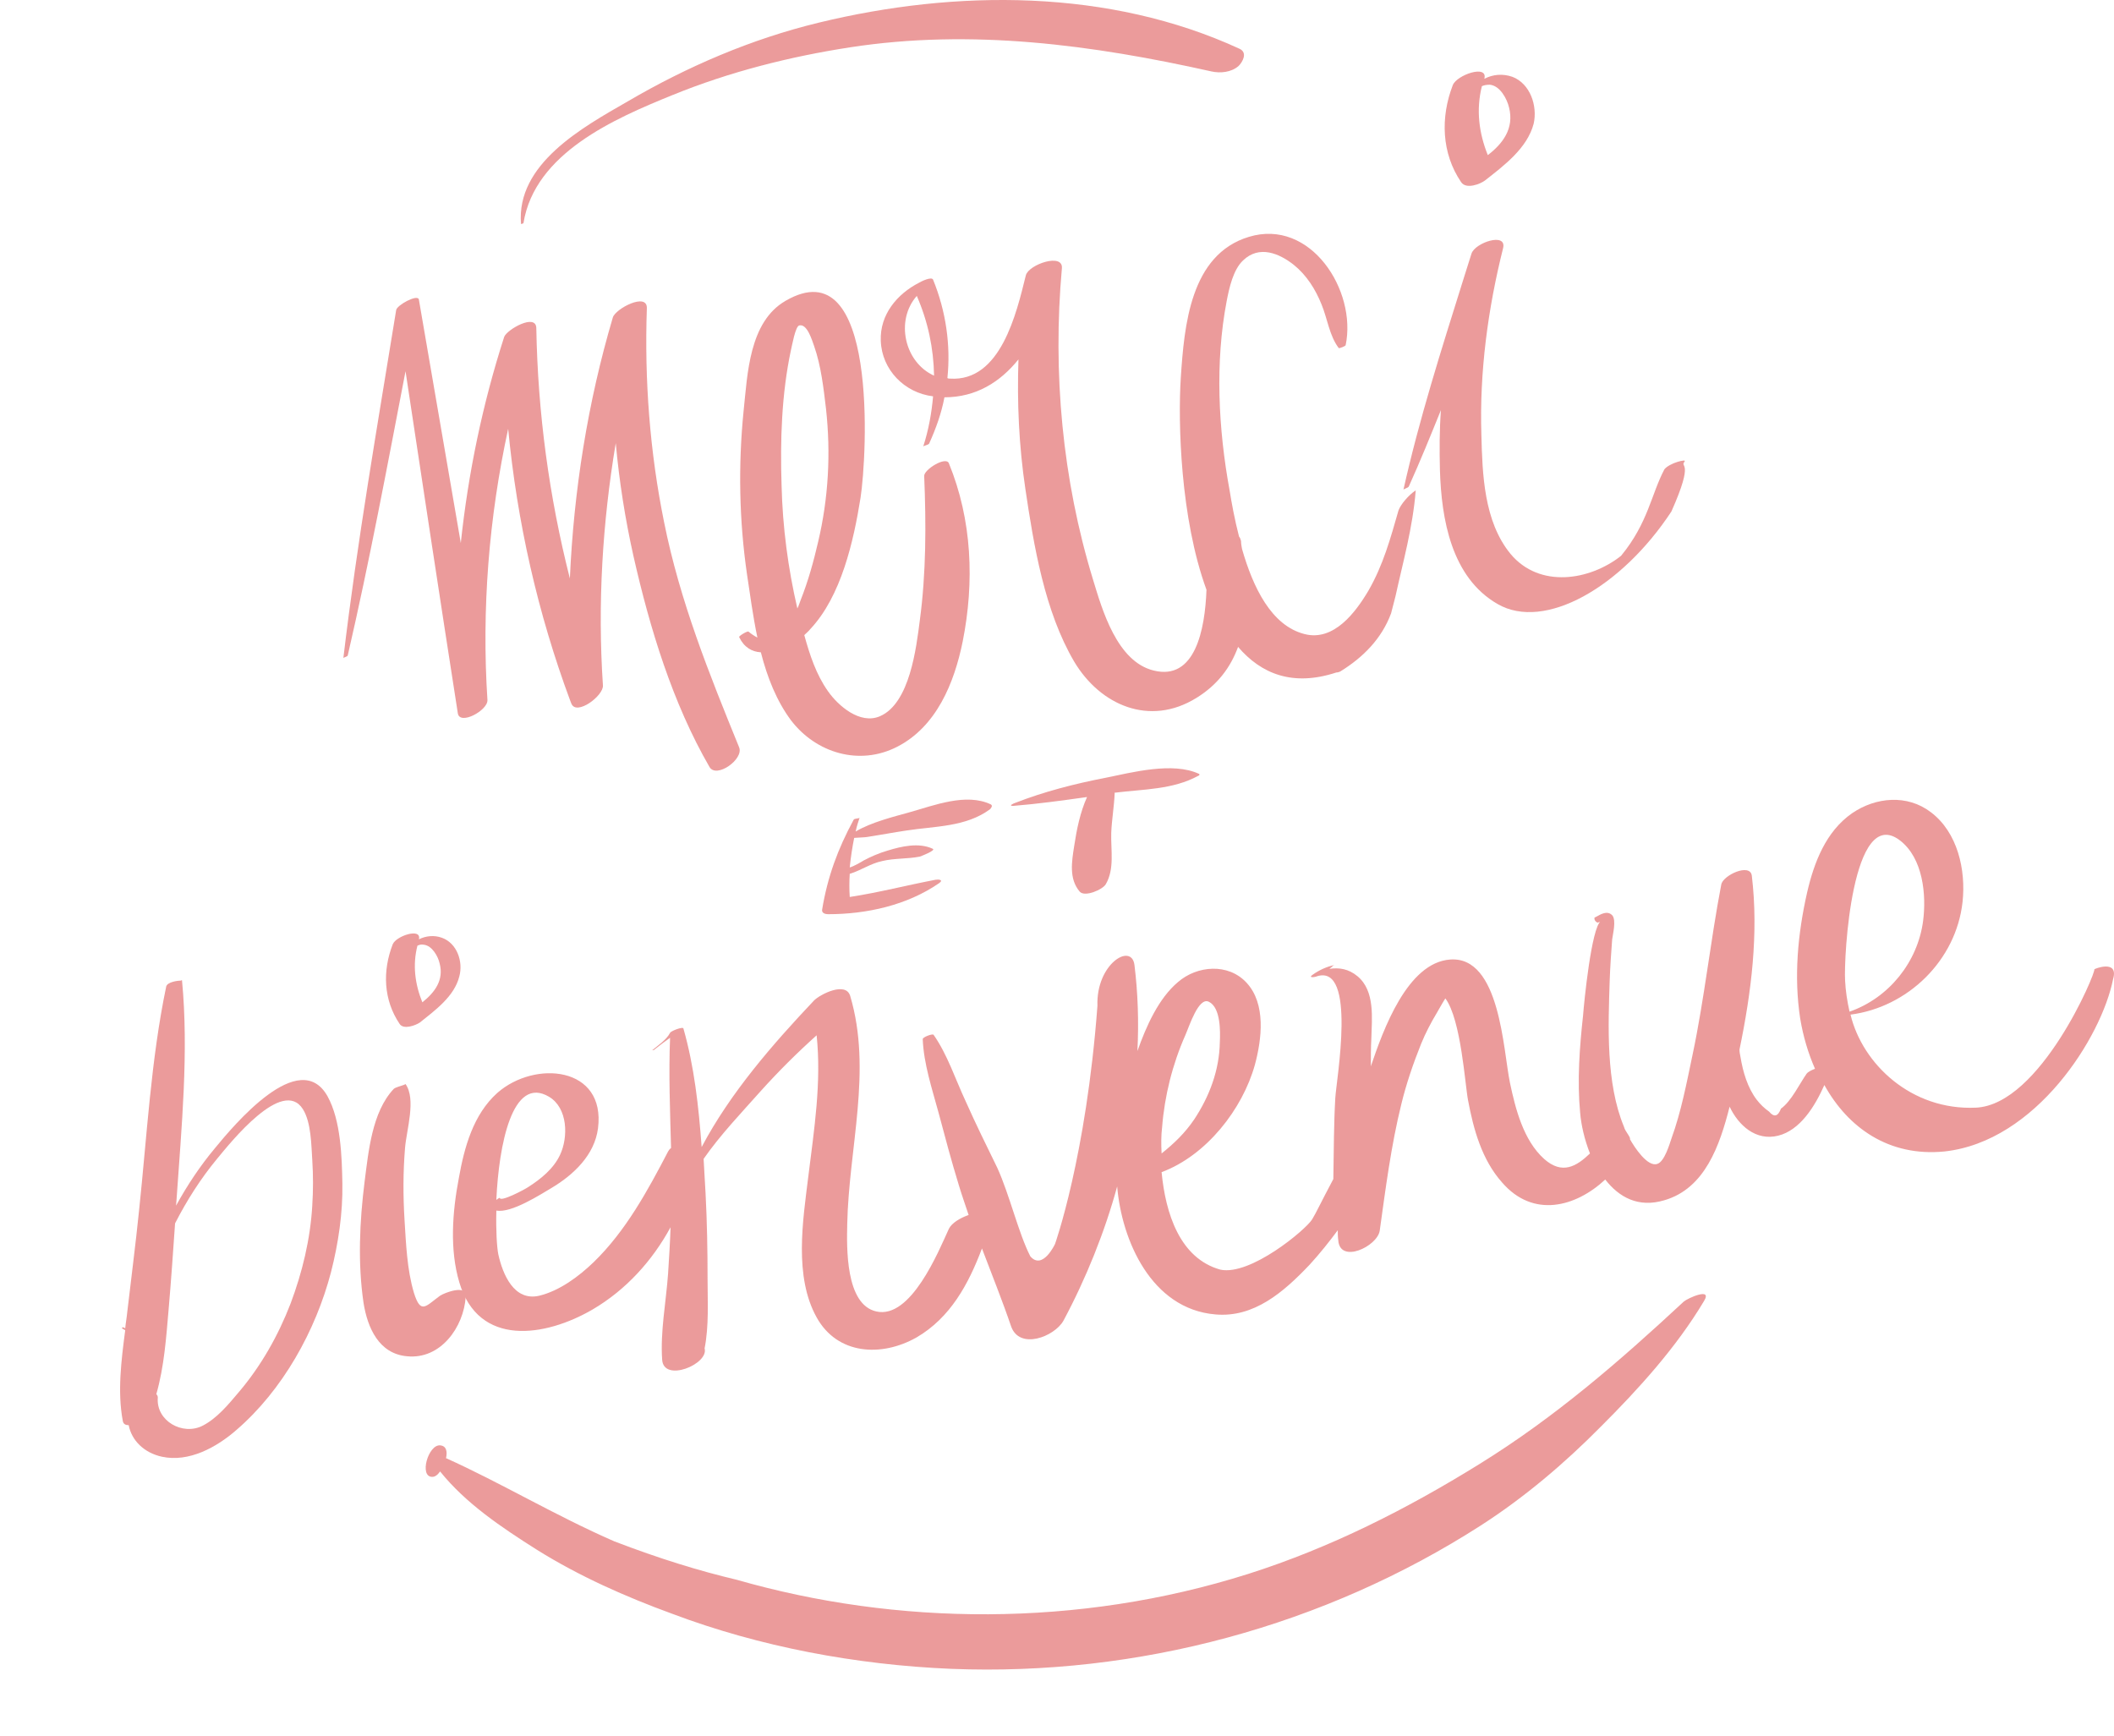
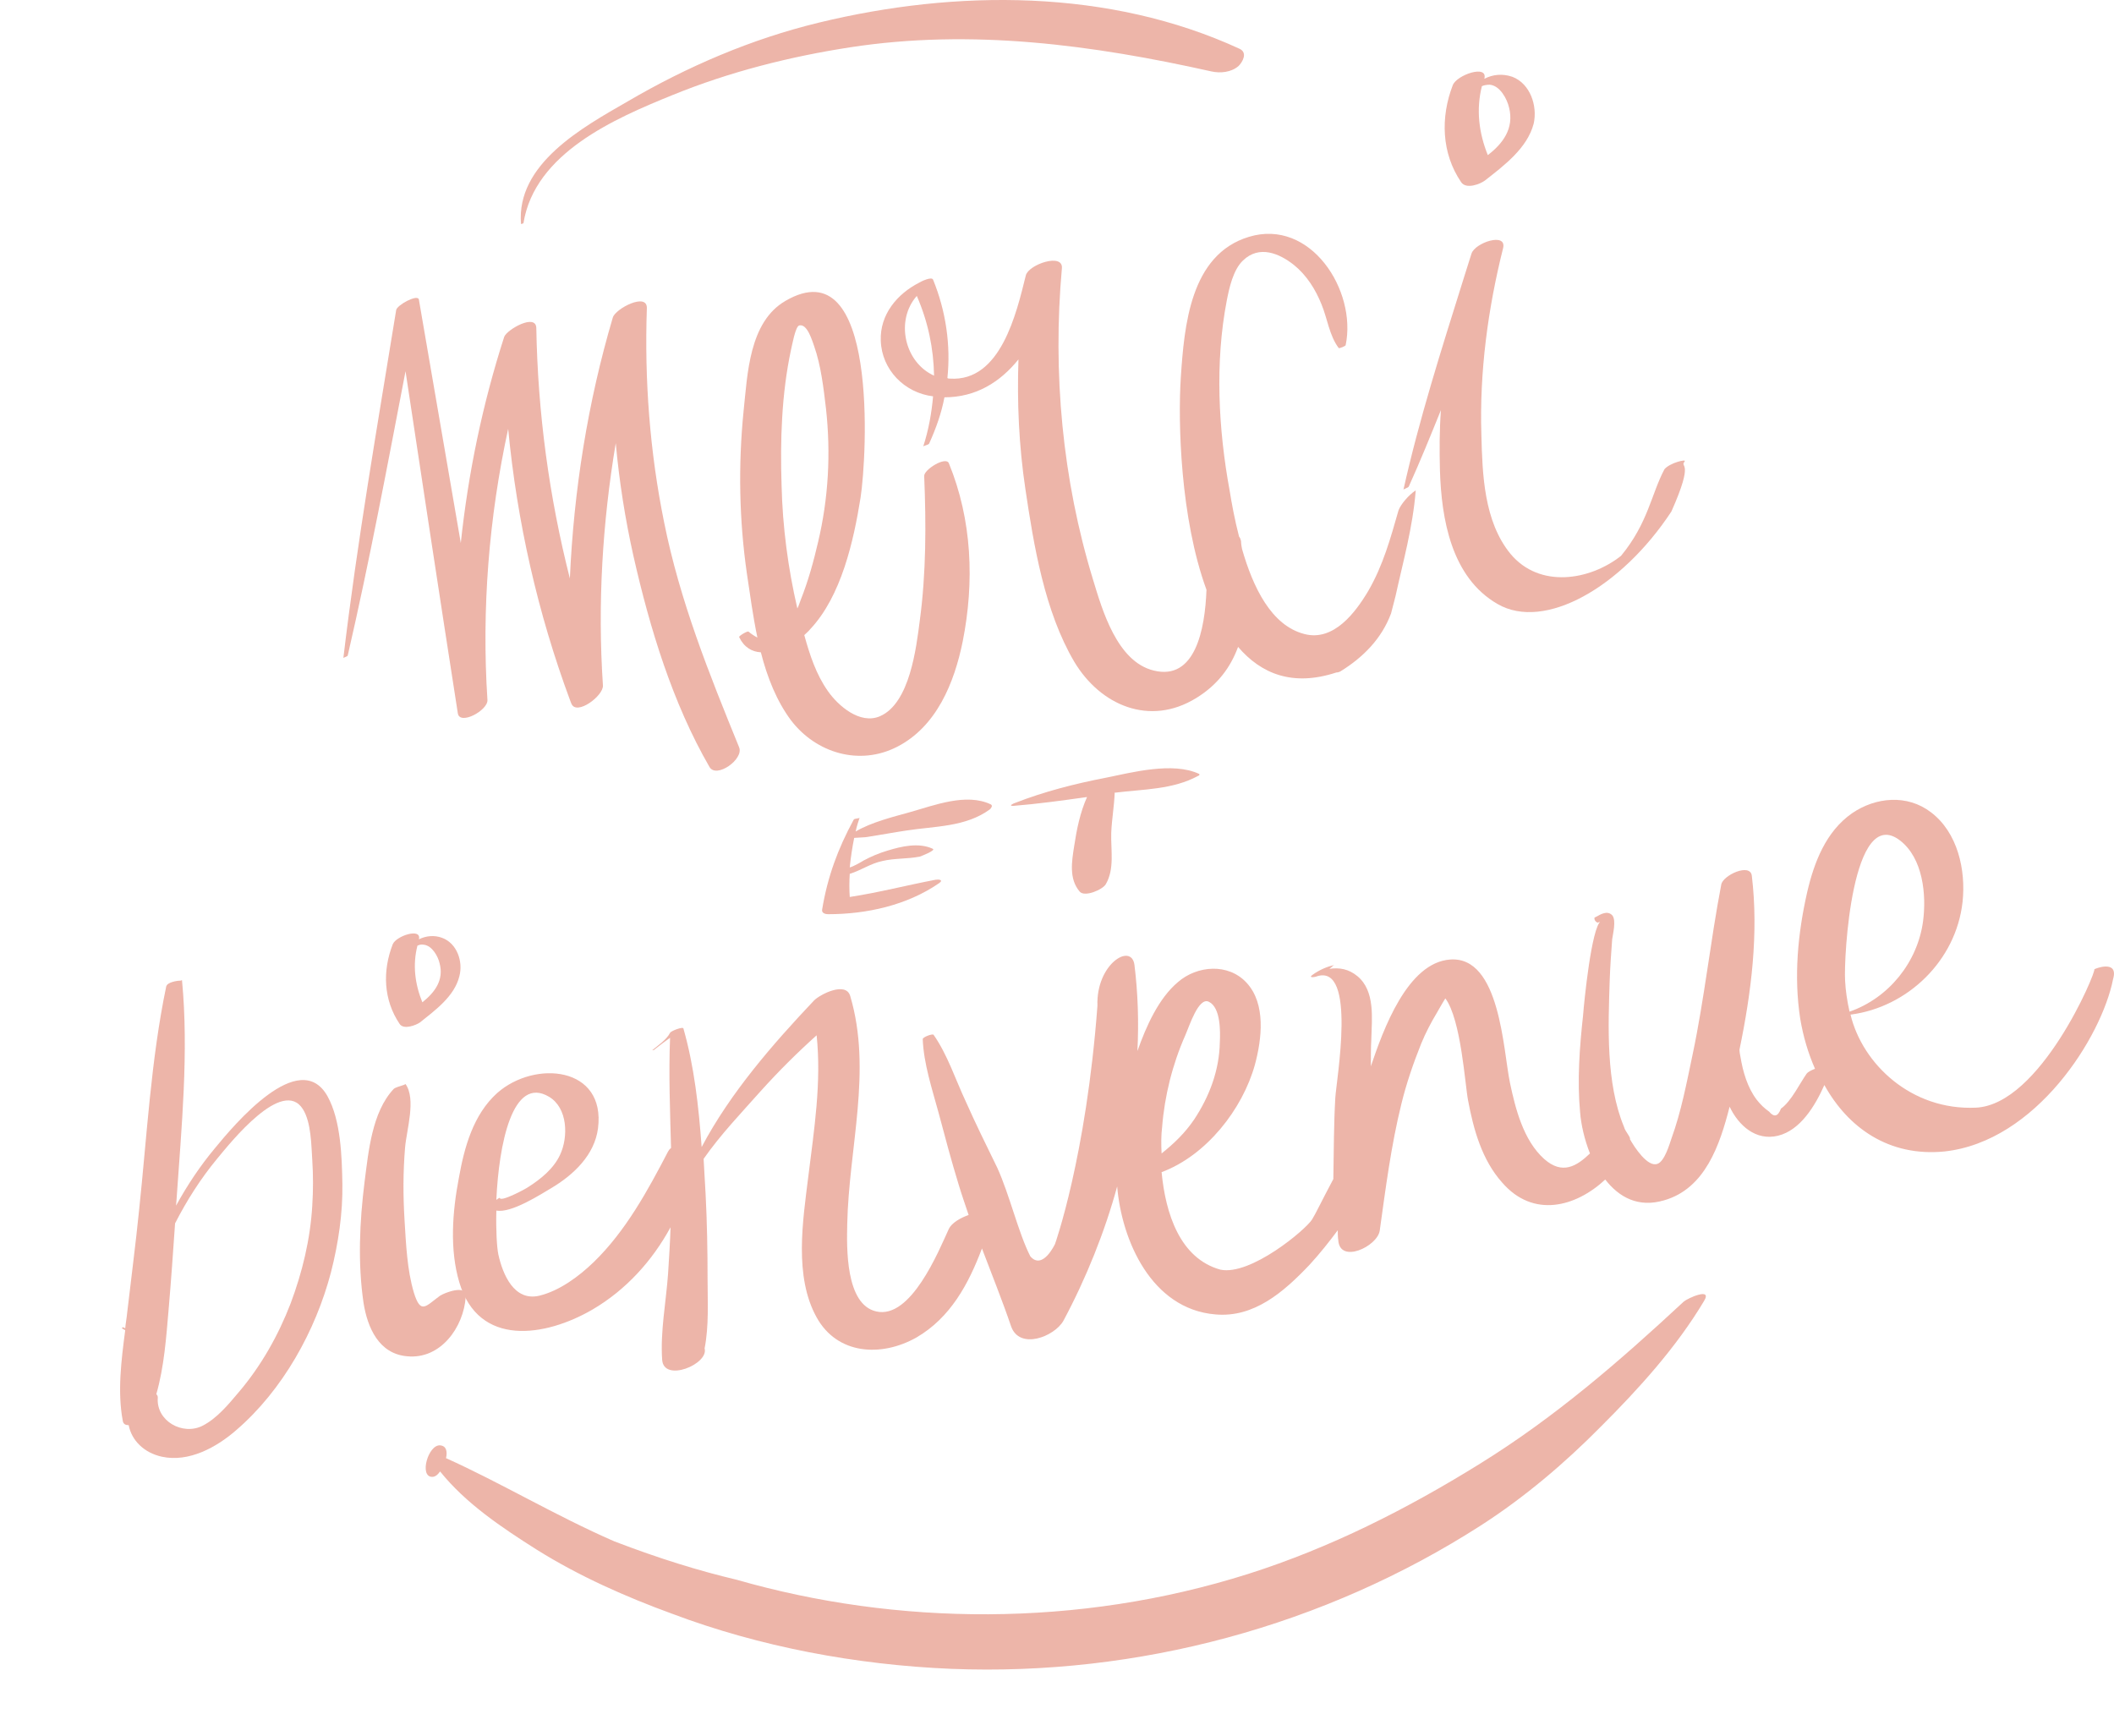
<svg xmlns="http://www.w3.org/2000/svg" xmlns:xlink="http://www.w3.org/1999/xlink" width="352" height="289" viewBox="0 0 352 289" version="1.1" id="svg984">
  <g id="Canvas" transform="translate(-2619,207)">
    <g id="Group" style="opacity:0.7">
-       <g id="Vector">
-         <use xlink:href="#path0_fill" transform="translate(2676.17,-157.393)" id="use916" style="fill:#e27170" x="0" y="0" width="100%" height="100%" />
+       <g id="Vector" style="fill:#e59585;fill-opacity:1">
+         <use xlink:href="#path0_fill" transform="translate(2676.17,-157.393)" id="use916" style="fill:#e59585;fill-opacity:1" x="0" y="0" width="100%" height="100%" />
      </g>
-       <g id="g921">
-         <use xlink:href="#path1_fill" transform="translate(2742.07,-158.386)" id="use919" style="fill:#e27170" x="0" y="0" width="100%" height="100%" />
+       <g id="g921" style="fill:#e59585;fill-opacity:1">
+         <use xlink:href="#path1_fill" transform="translate(2742.07,-158.386)" id="use919" style="fill:#e59585;fill-opacity:1" x="0" y="0" width="100%" height="100%" />
      </g>
-       <g id="g925">
-         <use xlink:href="#path2_fill" transform="translate(2765.65,-168.066)" id="use923" style="fill:#e27170" x="0" y="0" width="100%" height="100%" />
+       <g id="g925" style="fill:#e59585;fill-opacity:1">
+         <use xlink:href="#path2_fill" transform="translate(2765.65,-168.066)" id="use923" style="fill:#e59585;fill-opacity:1" x="0" y="0" width="100%" height="100%" />
      </g>
-       <g id="g929">
-         <use xlink:href="#path3_fill" transform="translate(2852.68,-167.059)" id="use927" style="fill:#e27170" x="0" y="0" width="100%" height="100%" />
+       <g id="g929" style="fill:#e59585;fill-opacity:1">
+         <use xlink:href="#path3_fill" transform="translate(2852.68,-167.059)" id="use927" style="fill:#e59585;fill-opacity:1" x="0" y="0" width="100%" height="100%" />
      </g>
-       <g id="g933">
-         <use xlink:href="#path4_fill" transform="translate(2859.55,-195.079)" id="use931" style="fill:#e27170" x="0" y="0" width="100%" height="100%" />
+       <g id="g933" style="fill:#e59585;fill-opacity:1">
+         <use xlink:href="#path4_fill" transform="translate(2859.55,-195.079)" id="use931" style="fill:#e59585;fill-opacity:1" x="0" y="0" width="100%" height="100%" />
      </g>
-       <g id="g937">
-         <use xlink:href="#path5_fill" transform="translate(2683.27,-51.5706)" id="use935" style="fill:#e27170" x="0" y="0" width="100%" height="100%" />
+       <g id="g937" style="fill:#e59585;fill-opacity:1">
+         <use xlink:href="#path5_fill" transform="translate(2683.27,-51.5706)" id="use935" style="fill:#e59585;fill-opacity:1" x="0" y="0" width="100%" height="100%" />
      </g>
-       <g id="g941">
-         <use xlink:href="#path6_fill" transform="translate(2639,-43.7924)" id="use939" style="fill:#e27170" x="0" y="0" width="100%" height="100%" />
+       <g id="g941" style="fill:#e59585;fill-opacity:1">
+         <use xlink:href="#path6_fill" transform="translate(2639,-43.7924)" id="use939" style="fill:#e59585;fill-opacity:1" x="0" y="0" width="100%" height="100%" />
      </g>
-       <g id="g945">
-         <use xlink:href="#path7_fill" transform="translate(2678.93,-26.4971)" id="use943" style="fill:#e27170" x="0" y="0" width="100%" height="100%" />
+       <g id="g945" style="fill:#e59585;fill-opacity:1">
+         <use xlink:href="#path7_fill" transform="translate(2678.93,-26.4971)" id="use943" style="fill:#e59585;fill-opacity:1" x="0" y="0" width="100%" height="100%" />
      </g>
-       <g id="g949">
-         <use xlink:href="#path8_fill" transform="translate(2694.42,-73.8203)" id="use947" style="fill:#e27170" x="0" y="0" width="100%" height="100%" />
+       <g id="g949" style="fill:#e59585;fill-opacity:1">
+         <use xlink:href="#path8_fill" transform="translate(2694.42,-73.8203)" id="use947" style="fill:#e59585;fill-opacity:1" x="0" y="0" width="100%" height="100%" />
      </g>
-       <g id="g953">
-         <use xlink:href="#path9_fill" transform="translate(2755.88,-73.8566)" id="use951" style="fill:#e27170" x="0" y="0" width="100%" height="100%" />
+       <g id="g953" style="fill:#e59585;fill-opacity:1">
+         <use xlink:href="#path9_fill" transform="translate(2755.88,-73.8566)" id="use951" style="fill:#e59585;fill-opacity:1" x="0" y="0" width="100%" height="100%" />
      </g>
-       <g id="g957">
-         <use xlink:href="#path10_fill" transform="translate(2787.34,-79.0783)" id="use955" style="fill:#e27170" x="0" y="0" width="100%" height="100%" />
+       <g id="g957" style="fill:#e59585;fill-opacity:1">
+         <use xlink:href="#path10_fill" transform="translate(2787.34,-79.0783)" id="use955" style="fill:#e59585;fill-opacity:1" x="0" y="0" width="100%" height="100%" />
      </g>
-       <g id="g961">
-         <use xlink:href="#path11_fill" transform="translate(2705.71,-207)" id="use959" style="fill:#e27170" x="0" y="0" width="100%" height="100%" />
+       <g id="g961" style="fill:#e59585;fill-opacity:1">
+         <use xlink:href="#path11_fill" transform="translate(2705.71,-207)" id="use959" style="fill:#e59585;fill-opacity:1" x="0" y="0" width="100%" height="100%" />
      </g>
-       <g id="g965">
-         <use xlink:href="#path12_fill" transform="translate(2689.88,8.48064)" id="use963" style="fill:#e27170" x="0" y="0" width="100%" height="100%" />
+       <g id="g965" style="fill:#e59585;fill-opacity:1">
+         <use xlink:href="#path12_fill" transform="translate(2689.88,8.48064)" id="use963" style="fill:#e59585;fill-opacity:1" x="0" y="0" width="100%" height="100%" />
      </g>
    </g>
  </g>
  <defs id="defs982">
    <path id="path0_fill" d="M 65.903,74.83 C 60.89,62.535 56.042,50.485 53.413,37.37 51.03,25.649 50.126,13.681 50.537,1.714 50.619,-0.991 45.278,1.796 44.867,3.272 40.676,17.452 38.375,32.042 37.718,46.715 34.266,33.108 32.376,19.173 32.13,4.993 32.048,2.534 27.282,5.239 26.788,6.468 23.173,17.698 20.79,29.174 19.557,40.813 17.256,27.288 14.873,13.764 12.572,0.239 12.326,-0.663 8.875,1.222 8.793,2.042 5.67,21.305 2.301,40.567 -6.26932e-7,59.994 -6.26932e-7,59.83 0.74,59.748 0.74,59.502 4.355,43.846 7.313,28.026 10.354,12.206 c 2.876,19.017 5.752,38.033 8.71,56.968 0.329,2.049 5.013,-0.492 4.93,-2.213 -0.986,-15.164 0.246,-30.41 3.451,-45.165 1.479,15.492 4.93,30.738 10.354,45.328 0.082,0.164 0.082,0.246 0.164,0.41 0.822,2.131 5.423,-1.312 5.259,-3.033 -0.904,-13.525 -0.082,-27.05 2.136,-40.328 0.575,6.311 1.561,12.623 2.958,18.853 2.712,11.967 6.492,24.427 12.655,35.083 1.15,1.967 5.752,-1.312 4.93,-3.279 z" />
    <path id="path1_fill" d="m 34.927,28.527 c -0.493,-1.23 -4.191,1.066 -4.109,2.131 0.329,8.033 0.329,16.148 -0.74,24.099 -0.575,4.426 -1.643,13.771 -6.656,15.902 -3.287,1.393 -6.903,-1.721 -8.628,-4.18 -1.972,-2.787 -3.04,-6.066 -3.944,-9.344 0.329,-0.328 0.74,-0.656 0.986,-0.984 5.177,-5.492 7.231,-14.672 8.382,-21.886 C 21.286,27.38 23.258,-7.539 7.728,1.477 1.647,5.002 1.4,13.691 0.743,19.838 -0.161,28.855 0.003,38.035 1.318,47.052 1.811,50.331 2.304,54.019 3.044,57.544 2.551,57.298 2.058,56.97 1.565,56.56 1.4,56.396 -0.079,57.298 0.003,57.462 0.825,59.183 2.14,59.921 3.619,60.003 4.687,64.183 6.248,68.118 8.631,71.314 12.822,76.806 20.054,78.938 26.299,75.741 32.873,72.38 35.831,65.085 37.228,58.2 39.2,48.281 38.789,37.953 34.927,28.527 Z M 8.631,9.674 C 8.796,9.019 9.371,5.658 10.028,5.576 c 1.315,-0.328 2.136,2.541 2.465,3.443 1.151,3.279 1.561,6.967 1.972,10.41 0.822,7.459 0.411,14.918 -1.315,22.213 -0.74,3.197 -1.643,6.476 -2.876,9.59 -0.164,0.41 -0.329,0.984 -0.575,1.475 C 8.138,45.986 7.235,39.101 7.07,32.216 6.824,24.756 7.07,16.97 8.631,9.674 Z" />
    <path id="path2_fill" d="m 76.51,72.88 c 3.862,-2.377 6.903,-5.492 8.464,-9.672 0.246,-0.984 0.493,-1.885 0.74,-2.869 1.233,-5.656 2.876,-11.394 3.369,-17.623 -1.151,0.738 -2.547,2.377 -2.876,3.361 -1.315,4.59 -2.547,9.098 -5.013,13.361 -2.136,3.607 -5.752,8.443 -10.6,7.213 -5.588,-1.393 -8.628,-7.869 -10.436,-14.181 -0.082,-0.41 -0.164,-0.902 -0.164,-1.312 -0.082,-0.328 -0.164,-0.574 -0.329,-0.738 -0.74,-2.869 -1.233,-5.574 -1.561,-7.623 -1.89,-10.246 -2.465,-21.394 -0.493,-31.64 0.411,-2.131 1.068,-5.164 2.712,-6.721 2.712,-2.623 6.081,-1.148 8.464,0.738 2.136,1.721 3.616,4.098 4.602,6.557 0.986,2.377 1.315,5.246 2.876,7.295 0.082,0.082 1.15,-0.328 1.15,-0.492 C 79.304,9.436 71.58,-2.613 61.308,0.502 51.529,3.452 50.543,15.338 49.968,23.863 c -0.493,7.541 -0.082,23.525 4.273,35.41 -0.246,6.639 -1.89,15.164 -8.793,13.443 C 39.368,71.24 36.903,62.716 35.341,57.552 30.247,40.912 28.603,23.125 30.164,5.748 30.411,3.125 24.659,5.092 24.166,6.895 22.604,13.207 19.975,24.682 11.511,24.108 c -0.164,0 -0.247,0 -0.411,-0.082 C 11.675,18.535 10.854,12.879 8.717,7.633 8.471,7.059 6.663,7.961 6.416,8.125 2.718,10.01 -0.158,13.453 0.007,17.797 0.171,22.633 3.951,26.485 8.717,27.059 c -0.247,2.787 -0.74,5.574 -1.643,8.361 0.082,-0.164 0.822,-0.246 0.986,-0.492 1.15,-2.541 2.054,-5.082 2.547,-7.705 5.259,0 9.286,-2.541 12.326,-6.311 -0.247,7.213 0.082,14.426 1.15,21.558 1.397,9.426 3.205,20.41 8.135,28.771 4.355,7.295 12.573,10.82 20.297,6.066 3.616,-2.213 5.752,-5.164 6.985,-8.525 3.862,4.508 9.121,6.639 16.352,4.262 0.246,0 0.493,-0.082 0.657,-0.164 z M 6.005,10.338 C 7.895,14.682 8.799,19.108 8.881,23.617 3.951,21.404 2.39,14.436 6.005,10.338 Z" />
    <path id="path3_fill" d="M 43.47,38.183 C 41.251,42.364 40.758,47.118 36.238,52.61 31.061,56.708 22.68,58.102 17.832,52.282 13.394,46.872 13.148,39.003 12.983,32.445 12.655,22.035 14.052,11.543 16.599,1.379 17.256,-1.326 11.915,0.478 11.34,2.281 10.847,3.756 10.436,5.232 9.943,6.707 6.327,18.265 2.63,29.822 5.01546e-6,41.626 5.01546e-6,41.462 0.822,41.298 0.904,41.052 2.794,36.872 4.52,32.609 6.245,28.347 5.999,31.708 5.999,34.986 6.081,38.347 c 0.247,8.115 1.89,17.869 9.614,22.296 7.806,4.508 20.625,-2.787 28.925,-15.41 3.944,-8.853 1.315,-7.131 2.219,-8.361 0.329,-0.41 -2.465,0.246 -3.369,1.312 z" />
    <path id="path4_fill" d="M 11.291,0.874 C 9.647,0.3 8.004,0.464 6.607,1.202 7.264,-1.257 2.005,0.546 1.348,2.267 -0.707,7.595 -0.542,13.579 2.745,18.415 3.566,19.645 5.949,18.743 6.771,18.087 9.894,15.628 13.756,12.759 14.824,8.661 15.482,5.71 14.249,2.022 11.291,0.874 Z M 7.182,13.907 C 5.703,10.218 5.21,6.366 6.196,2.431 6.525,2.267 7.018,2.185 7.511,2.185 9.236,2.349 10.387,4.563 10.715,5.956 11.619,9.481 9.647,12.022 7.182,13.907 Z" />
    <path id="path5_fill" d="M 9.343,0.729 C 8.028,0.237 6.631,0.401 5.481,0.975 5.974,-0.992 1.701,0.401 1.126,1.795 -0.6,6.221 -0.436,11.057 2.276,15.073 2.933,16.057 4.906,15.319 5.645,14.828 8.192,12.778 11.397,10.483 12.219,7.123 12.876,4.663 11.808,1.631 9.343,0.729 Z M 6.056,11.467 C 4.823,8.434 4.413,5.237 5.234,2.04 5.563,1.877 5.892,1.795 6.303,1.877 7.699,2.04 8.686,3.844 8.932,4.991 9.672,7.778 8.11,9.827 6.056,11.467 Z" />
    <path id="path6_fill" d="m 34.544,19.345 c -4.684,-8.361 -15.695,4.918 -18.735,8.607 -2.465,2.951 -4.602,6.148 -6.492,9.59 0,-0.328 0.082,-0.738 0.082,-1.065 C 10.221,24.509 11.454,11.967 10.303,5.00296e-6 10.221,5.00296e-6 10.139,0.082 10.056,0.082 9.481,0.082 7.838,0.328 7.674,1.066 5.126,13.279 4.469,25.984 3.154,38.361 2.579,44.017 1.839,49.673 1.182,55.329 1.1,56.23 0.935,57.05 0.853,57.952 c -0.082,0 -0.247,-0.082 -0.329,-0.164 -0.082,0 -0.247,0.164 -0.247,0.164 0.247,0.164 0.411,0.246 0.575,0.328 -0.657,5 -1.315,10.246 -0.411,15.082 0.082,0.574 0.493,0.738 0.986,0.738 0.493,2.541 2.547,4.59 5.506,5.246 4.52,0.984 9.121,-1.557 12.408,-4.426 7.724,-6.639 13.23,-16.558 15.777,-26.312 1.233,-4.836 1.972,-9.836 1.89,-14.754 -0.082,-4.426 -0.246,-10.492 -2.465,-14.508 z m -2.547,18.197 c -0.329,5.574 -1.643,11.066 -3.616,16.312 -2.054,5.328 -4.93,10.41 -8.628,14.754 -1.726,2.049 -3.616,4.344 -5.999,5.574 -3.369,1.721 -7.806,-0.82 -7.478,-4.672 0,-0.246 -0.082,-0.41 -0.247,-0.574 1.315,-4.59 1.643,-9.426 2.054,-14.181 0.411,-4.754 0.74,-9.508 1.068,-14.262 1.972,-3.853 4.273,-7.459 6.985,-10.738 2.301,-2.787 10.929,-13.607 14.298,-8.279 1.397,2.213 1.397,6.066 1.561,8.443 0.164,2.541 0.164,5.082 0,7.623 z" />
    <path id="path7_fill" d="M 13.345,35.246 C 10.962,36.968 10.14,38.443 8.99,34.755 7.839,30.902 7.675,26.558 7.428,22.623 7.182,18.607 7.182,14.672 7.511,10.656 7.757,7.623 9.401,2.541 7.593,-2.50148e-6 7.511,0.082 7.428,0.082 7.264,0.164 6.771,0.328 5.867,0.574 5.621,0.82 2.005,4.672 1.43,11.23 0.772,16.312 -0.049,22.869 -0.378,29.837 0.608,36.476 1.266,40.574 3.155,44.919 7.839,45.328 c 5.588,0.574 9.45,-4.836 9.779,-9.918 0.246,-2.131 -3.534,-0.656 -4.273,-0.164 z" />
    <path id="path8_fill" d="m 273.304,28.225 c 0.329,0.41 -8.957,22.541 -19.722,23.033 -10.764,0.492 -18.9,-7.295 -20.872,-15.492 9.532,-1.23 17.585,-9.017 18.654,-18.771 0.575,-5.328 -0.822,-11.558 -5.259,-14.918 -3.945,-3.033 -9.204,-2.541 -13.148,0.164 -4.355,3.033 -6.328,8.197 -7.478,13.197 -1.561,6.885 -2.219,14.017 -1.15,20.984 0.493,2.951 1.314,5.738 2.465,8.361 -0.658,0.246 -1.233,0.574 -1.397,0.82 -1.151,1.639 -2.548,4.59 -4.273,5.82 -0.493,1.312 -1.151,1.475 -1.972,0.492 -0.822,-0.574 -1.479,-1.23 -2.055,-1.967 -1.561,-2.049 -2.301,-4.672 -2.711,-7.131 -0.083,-0.41 -0.165,-0.82 -0.165,-1.23 1.972,-9.508 3.205,-19.345 2.055,-28.935 -0.247,-2.213 -4.849,-0.082 -5.095,1.476 -1.808,9.426 -2.794,18.935 -4.766,28.279 -0.986,4.672 -1.89,9.508 -3.534,14.017 -0.328,0.984 -1.15,3.771 -2.3,4.18 -1.644,0.656 -3.863,-2.787 -4.602,-4.098 0.164,-0.328 -0.822,-1.312 -0.986,-2.049 -3.041,-7.295 -2.63,-16.803 -2.383,-24.427 0.082,-2.295 0.246,-4.59 0.411,-6.803 0.082,-0.738 0.739,-3.197 0,-4.016 -0.822,-0.82 -1.89,-0.164 -2.63,0.246 0,0 -0.411,0.164 -0.329,0.246 0,0.328 0.165,0.574 0.493,0.738 0,0 0,0 0.083,0 0.164,-0.082 0.328,-0.082 0.41,-0.164 0,0 0.083,0 0.083,-0.082 -1.562,1.066 -2.794,13.525 -2.959,15.738 -0.575,5.246 -0.986,10.738 -0.493,16.066 0.165,2.131 0.74,4.59 1.644,6.885 -2.219,2.131 -4.602,3.607 -7.642,0.902 -3.452,-3.115 -4.766,-8.361 -5.67,-12.623 -1.151,-5.492 -1.644,-21.148 -9.943,-20.574 -7.149,0.492 -11.176,11.722 -13.23,17.787 0,-1.557 0,-3.115 0.082,-4.59 0.082,-3.361 0.657,-7.951 -2.301,-10.41 -1.479,-1.23 -3.04,-1.475 -4.684,-1.23 0.247,-0.164 0.493,-0.41 0.658,-0.574 0.082,0 0.164,-0.082 0.164,-0.082 -1.315,0.328 -2.465,0.82 -3.616,1.639 -0.821,0.574 0.411,0.41 0.74,0.246 6.656,-2.049 3.205,17.295 3.04,20.246 -0.246,4.18 -0.246,8.689 -0.328,13.525 -2.055,3.853 -2.876,5.656 -3.534,6.721 -1.068,1.721 -10.271,9.426 -15.284,8.361 -6.738,-1.885 -9.121,-9.344 -9.779,-16.23 7.478,-2.787 13.477,-10.492 15.531,-17.869 1.151,-4.262 1.89,-10.164 -1.397,-13.689 -3.04,-3.279 -8.217,-2.869 -11.422,-0.082 -3.205,2.705 -5.259,7.295 -6.738,11.476 0.246,-4.918 0.082,-9.672 -0.493,-14.345 -0.493,-3.771 -6.41,-0.164 -6.163,6.803 -1.89,25.246 -7.067,39.673 -7.067,39.673 0,0 -2.054,4.426 -4.109,2.049 -1.972,-3.853 -3.451,-10.246 -5.506,-14.754 -1.808,-3.689 -3.616,-7.377 -5.259,-11.066 -1.726,-3.689 -3.04,-7.787 -5.341,-11.066 -0.164,-0.246 -1.89,0.41 -1.808,0.738 0.164,4.098 1.561,8.279 2.63,12.213 1.068,4.016 2.136,8.033 3.369,12.049 0.493,1.639 1.068,3.279 1.643,5 -1.397,0.492 -2.794,1.312 -3.287,2.295 C 80.854,75.193 76.252,86.504 70.5,85.193 65.323,84.045 65.57,74.455 65.652,70.684 65.898,57.979 69.843,45.11 66.145,32.651 65.405,30.192 61.132,32.405 60.146,33.389 53.244,40.684 46.177,48.799 41.411,57.815 40.918,51.094 40.178,44.372 38.37,38.061 c -0.082,-0.328 -2.054,0.41 -2.219,0.738 -0.575,1.147 -2.054,2.131 -3.04,2.951 0.082,-0.082 0.246,-0.082 0.329,-0.082 0.904,-0.738 1.808,-1.393 2.712,-2.049 -0.246,6.066 0,12.213 0.164,18.361 -0.246,0.164 -0.411,0.41 -0.493,0.574 -3.369,6.476 -7.067,13.279 -12.408,18.443 -2.465,2.377 -5.67,4.754 -9.039,5.574 C 10.185,83.553 8.295,79.045 7.555,75.684 7.309,74.455 7.145,71.668 7.227,68.389 9.692,68.881 14.622,65.684 16.43,64.619 20.128,62.406 23.579,59.127 24.154,54.7 25.469,44.372 13.636,43.307 7.391,48.799 3.365,52.405 1.885,57.897 0.982,62.979 -0.087,68.553 -0.58,74.865 1.064,80.357 4.269,91.176 15.362,89.455 23.25,84.865 c 5.588,-3.279 9.943,-8.115 12.983,-13.689 -0.082,2.541 -0.246,5.164 -0.411,7.705 -0.329,4.672 -1.315,9.672 -0.986,14.345 0.246,3.853 7.806,0.738 7.067,-1.885 0.74,-3.771 0.493,-7.787 0.493,-11.557 0,-4.754 -0.082,-9.426 -0.329,-14.181 -0.082,-1.885 -0.246,-3.853 -0.329,-5.82 2.794,-4.016 6.327,-7.705 9.532,-11.312 2.958,-3.279 5.999,-6.311 9.286,-9.262 0.822,7.869 -0.411,15.656 -1.397,23.607 -0.904,7.295 -2.383,16.558 1.397,23.361 3.451,6.23 10.765,6.639 16.599,3.361 5.67,-3.279 8.71,-8.934 10.929,-14.836 1.643,4.344 3.369,8.607 4.848,12.951 1.397,4.016 7.231,1.721 8.71,-0.902 3.78,-7.049 6.902,-14.836 8.957,-22.377 0.739,8.935 5.67,20.41 16.352,21.312 6.41,0.574 11.34,-3.689 15.695,-8.279 1.726,-1.885 3.287,-3.853 4.684,-5.738 0,0.492 0,1.066 0.082,1.639 0.247,4.016 6.492,1.066 6.903,-1.557 0.986,-7.049 1.89,-14.181 3.616,-21.148 0.821,-3.361 1.972,-6.721 3.287,-10 0.739,-1.803 1.643,-3.525 2.629,-5.164 0.247,-0.41 0.822,-1.476 1.397,-2.377 2.63,3.525 3.287,14.508 3.78,16.967 0.904,4.836 2.301,9.918 5.67,13.689 5.177,5.984 12.244,4.098 17.174,-0.492 2.301,2.951 5.506,4.754 9.861,3.443 6.738,-1.967 9.203,-9.098 10.847,-15.574 1.479,3.115 4.355,5.738 8.053,4.836 3.698,-0.902 6.163,-4.918 7.724,-8.443 3.944,7.131 10.765,11.967 19.968,11.066 15.284,-1.639 26.213,-19.099 28.103,-28.689 0.987,-3.361 -3.122,-1.721 -3.122,-1.639 z M 16.019,49.455 c 3.123,1.885 3.205,6.721 1.808,9.672 -1.068,2.295 -3.205,4.016 -5.259,5.328 -0.575,0.41 -4.766,2.623 -4.766,1.803 l -0.329,0.164 c -0.082,0.082 -0.164,0.164 -0.247,0.164 0.411,-9.017 2.63,-20.82 8.793,-17.131 z m 102.06,5.082 c 0.41,-5.246 1.725,-10.492 3.862,-15.328 0.657,-1.475 2.218,-6.476 3.944,-5.574 1.972,0.984 1.89,5 1.808,6.721 -0.082,4.672 -1.726,9.017 -4.273,12.869 -1.562,2.295 -3.369,4.016 -5.424,5.656 -0.082,-1.557 -0.082,-3.033 0.083,-4.344 z M 240.928,6.749 c 3.862,2.951 4.437,9.098 3.862,13.443 -0.904,6.803 -5.67,12.787 -12.244,15.082 -0.411,-1.803 -0.657,-3.525 -0.74,-5.164 -0.246,-3.853 1.151,-29.427 9.122,-23.361 z" />
    <path id="path9_fill" d="M 28.11,0.801 C 24.002,-1.166 18.66,0.965 14.552,2.113 11.922,2.851 8.224,3.752 5.595,5.31 5.759,4.49 6.006,3.752 6.252,3.015 6.17,3.179 5.43,3.097 5.266,3.343 2.637,8.179 0.911,12.851 0.007,18.343 -0.075,18.916 0.582,19.081 0.993,19.081 c 6.41,0 13.148,-1.476 18.489,-5.164 0.822,-0.574 -0.082,-0.656 -0.575,-0.574 -4.766,0.902 -9.45,2.131 -14.298,2.869 -0.082,-1.23 -0.082,-2.541 0,-3.853 C 6.499,11.785 8.06,10.638 10.032,10.228 12.086,9.736 14.223,9.9 16.277,9.49 16.524,9.408 19.071,8.425 18.414,8.179 16.113,7.113 13.237,7.769 10.854,8.507 9.457,8.916 8.142,9.49 6.91,10.146 6.663,10.31 5.266,11.13 4.609,11.293 4.773,9.654 5.02,8.015 5.348,6.375 6.252,6.293 7.238,6.293 7.567,6.211 9.703,5.884 11.84,5.474 14.059,5.146 18.825,4.408 23.919,4.572 27.946,1.621 28.028,1.539 28.521,1.047 28.11,0.801 Z" />
    <path id="path10_fill" d="M 31.317,0.941 C 26.962,-1.108 20.142,0.695 15.704,1.597 10.61,2.581 5.515,3.892 0.667,5.777 0.42,5.859 -0.484,6.269 0.338,6.269 4.447,5.941 8.555,5.367 12.664,4.794 c -1.151,2.541 -1.726,5.41 -2.136,8.115 -0.411,2.623 -0.904,5.492 0.904,7.623 0.822,0.984 3.862,-0.328 4.355,-1.23 1.479,-2.541 0.822,-5.656 0.904,-8.525 0.082,-2.213 0.493,-4.426 0.575,-6.721 0.082,0 0.082,0 0.164,0 4.602,-0.574 9.532,-0.492 13.723,-2.787 -0.082,0.082 0.411,-0.164 0.164,-0.328 z" />
    <path id="path11_fill" d="M 119.688,8.123 C 97.994,-1.877 72.52,-1.795 49.594,3.779 38.418,6.484 27.736,11.074 17.793,16.894 10.233,21.238 -0.778,27.304 0.043,37.304 c 0,0 0.411,-0.082 0.411,-0.164 C 2.344,25.501 15.574,19.763 25.271,15.828 c 9.45,-3.853 19.475,-6.394 29.582,-7.951 20.215,-3.115 40.347,-0.41 60.151,4.016 1.479,0.328 3.287,0.164 4.519,-0.902 0.658,-0.656 1.562,-2.213 0.165,-2.869 z" />
    <path id="path12_fill" d="M 209.476,1.252 C 198.712,11.252 188.029,20.515 175.457,28.302 163.295,35.843 150.64,42.237 137,46.581 108.568,55.597 78.328,55.188 51.786,47.565 45.541,46.089 38.885,44.04 31.407,41.171 21.628,36.909 12.343,31.335 3.386,27.318 3.632,26.253 3.468,25.269 2.4,25.187 c -1.972,-0.164 -3.533,5.246 -1.315,5.246 0.493,0 0.904,-0.328 1.315,-0.902 4.273,5.328 10.272,9.344 16.106,13.033 7.067,4.426 14.873,7.869 22.515,10.656 14.545,5.492 30.651,8.525 46.51,9.18 31.062,1.23 62.123,-7.131 88.254,-23.935 7.232,-4.672 13.806,-10.246 19.886,-16.394 6.328,-6.312 12.573,-13.197 17.175,-20.902 1.479,-2.377 -2.712,-0.492 -3.37,0.082 z" />
  </defs>
</svg>
